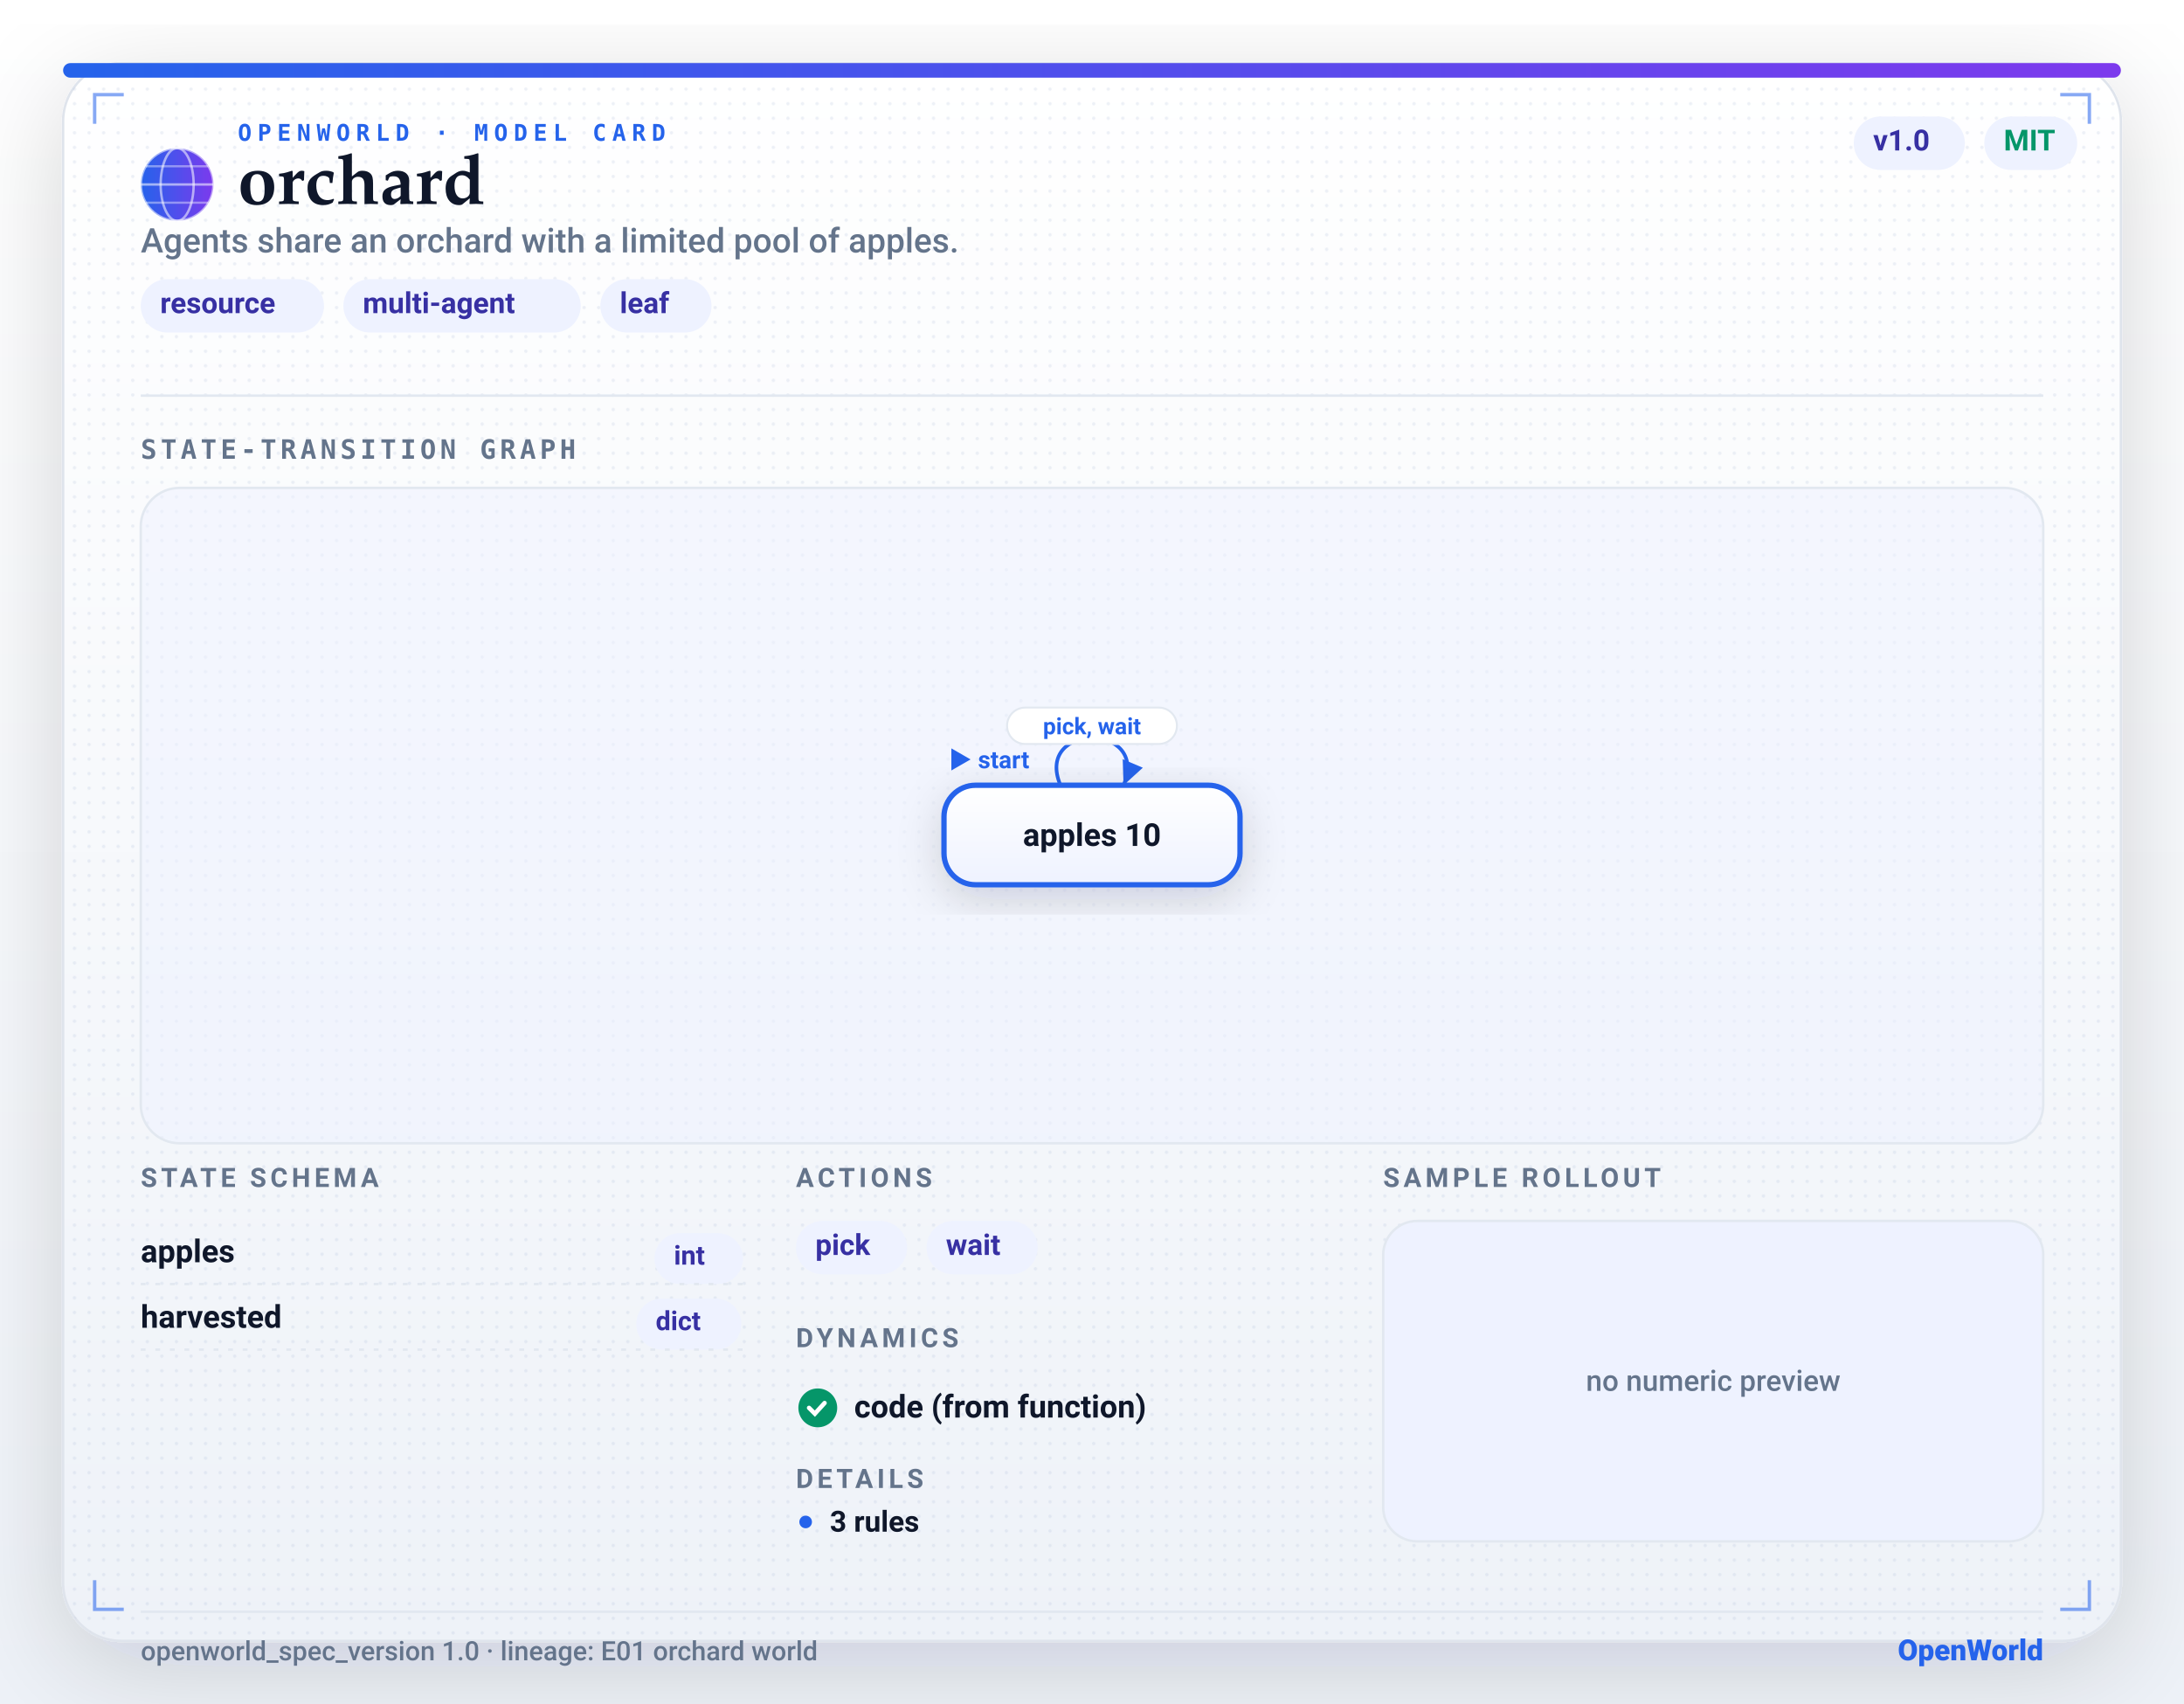
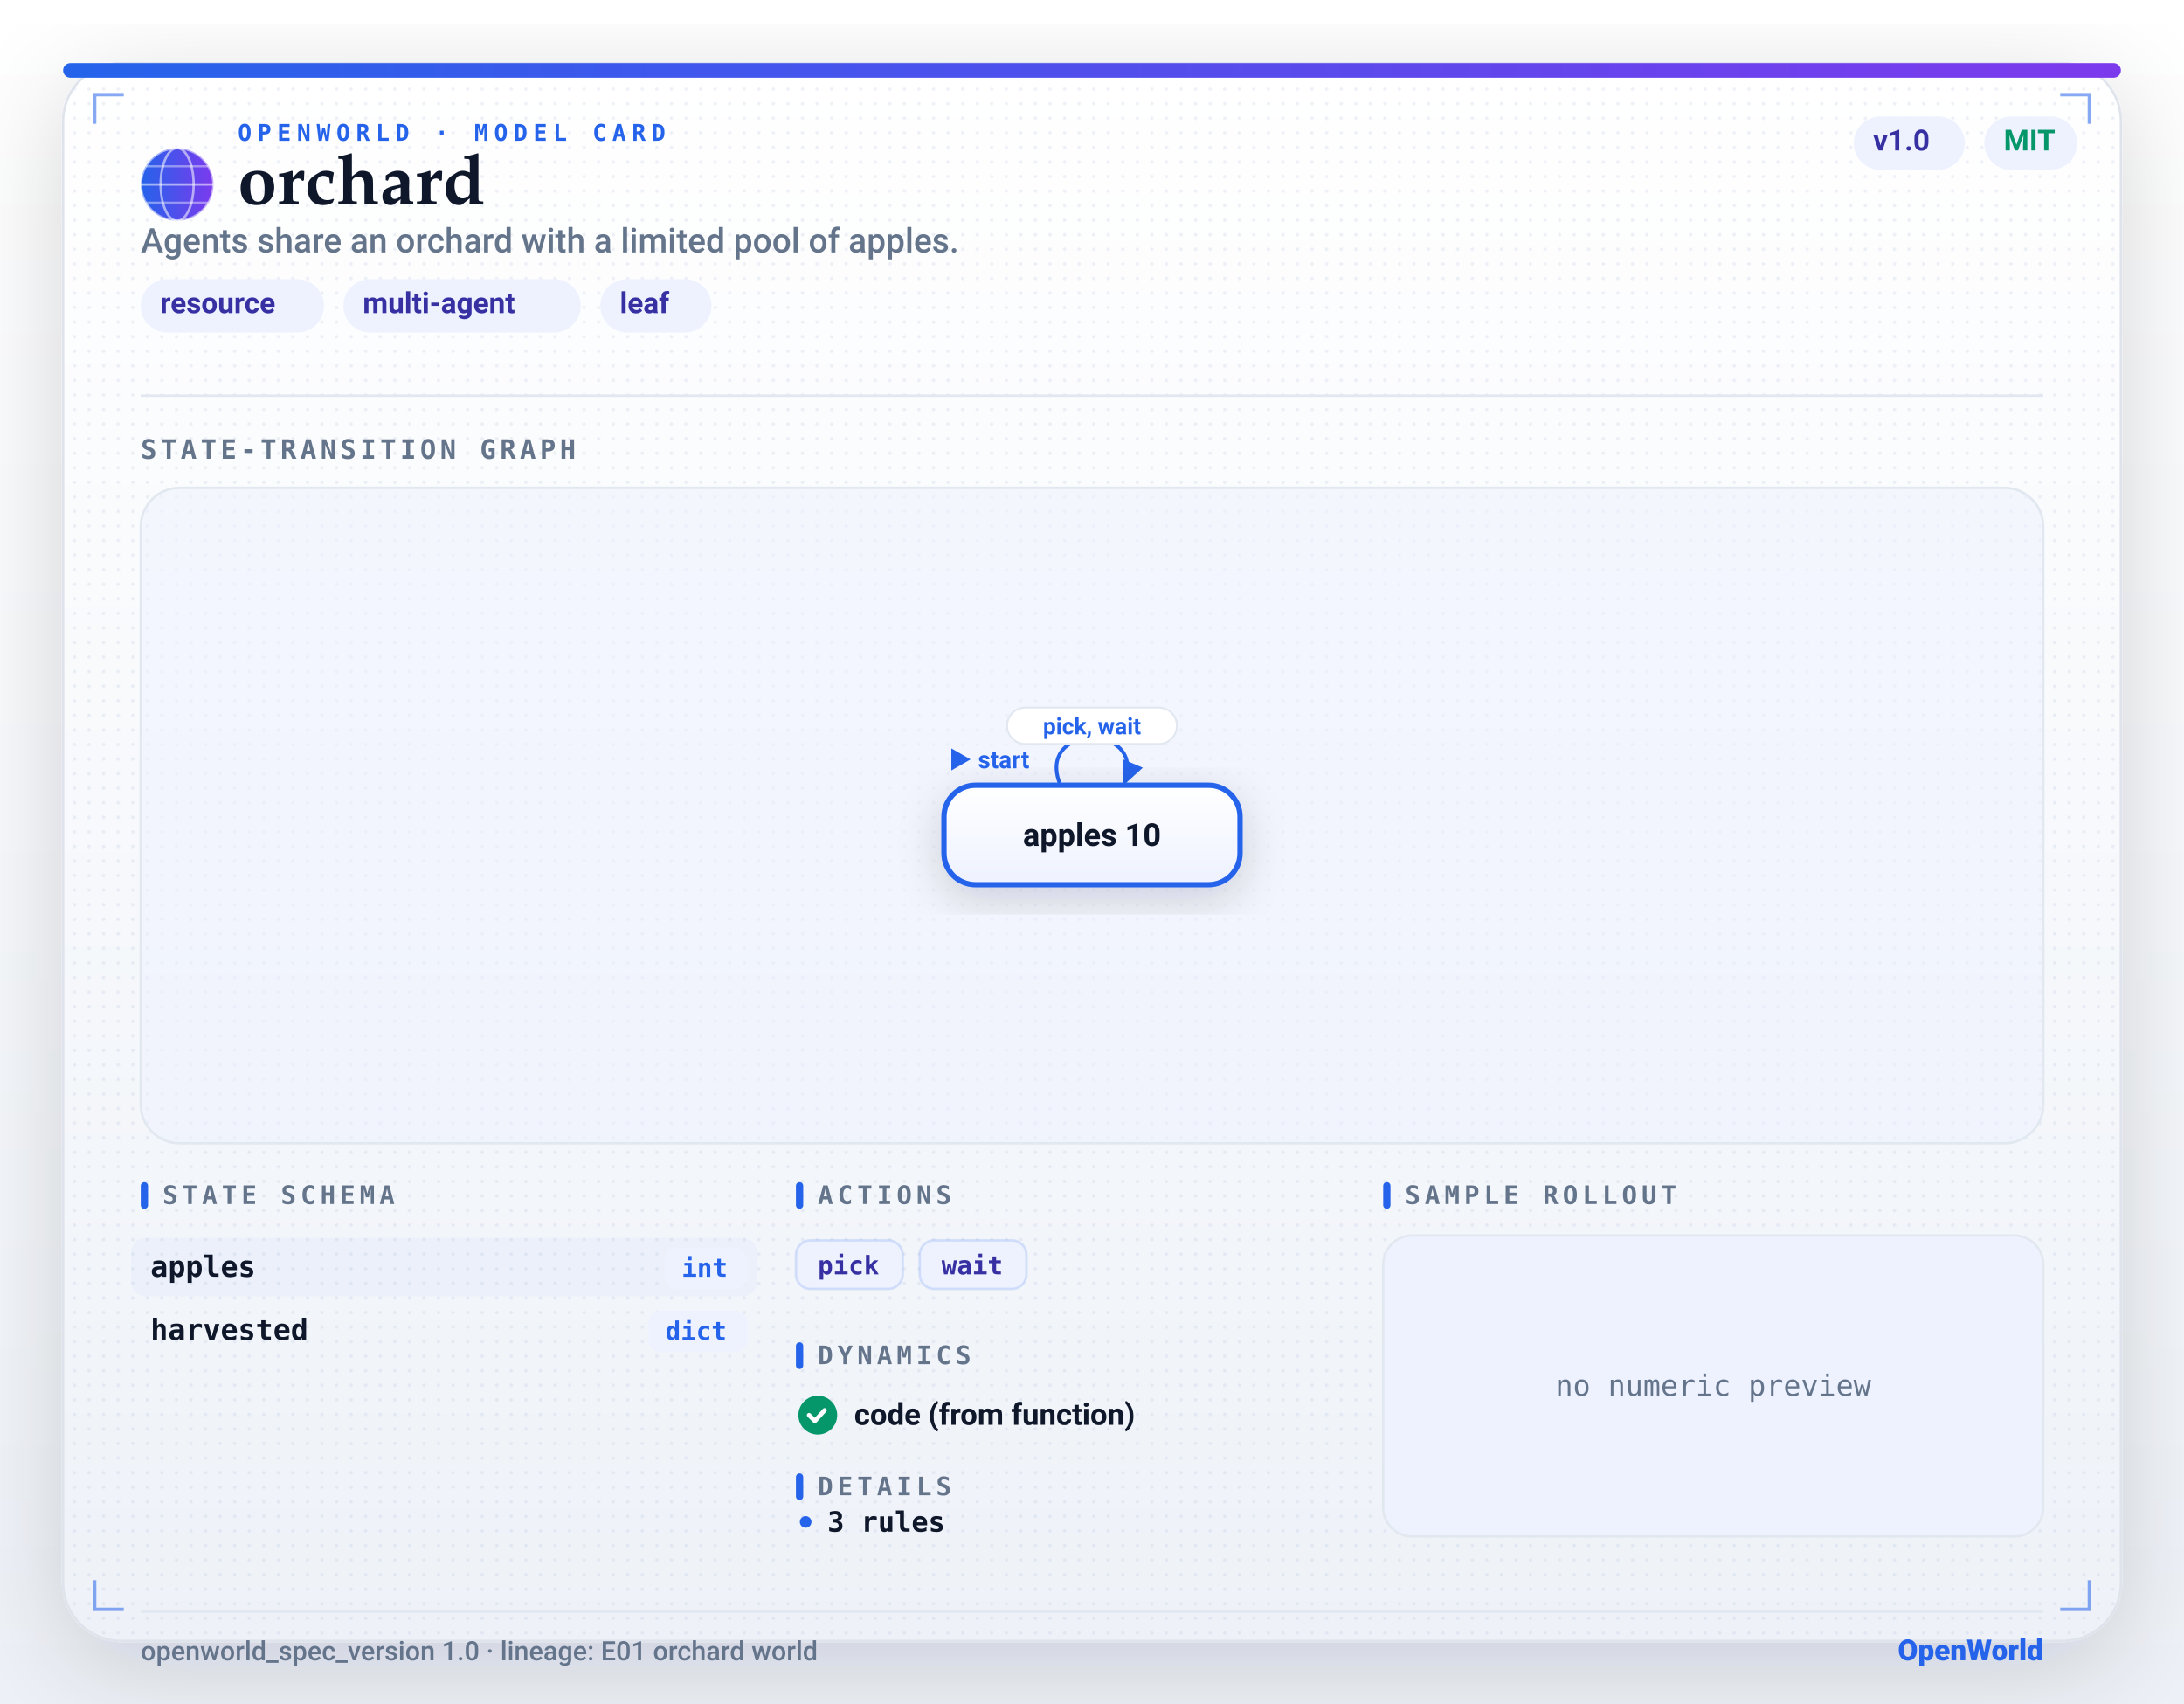
<svg xmlns="http://www.w3.org/2000/svg" viewBox="0 0 900 702" width="900" height="702" font-family="-apple-system,BlinkMacSystemFont,Segoe UI,Roboto,Helvetica,Arial,sans-serif">
  <defs>
    <linearGradient id="gbg" x1="0" y1="0" x2="0" y2="1">
      <stop offset="0" stop-color="#ffffff" />
      <stop offset="1" stop-color="#eef2f8" />
    </linearGradient>
    <linearGradient id="gnode" x1="0" y1="0" x2="0" y2="1">
      <stop offset="0" stop-color="#ffffff" />
      <stop offset="1" stop-color="#eef2ff" />
    </linearGradient>
    <linearGradient id="gacc" x1="0" y1="0" x2="1" y2="0">
      <stop offset="0" stop-color="#2563eb" />
      <stop offset="1" stop-color="#7c3aed" />
    </linearGradient>
    <linearGradient id="garea" x1="0" y1="0" x2="0" y2="1">
      <stop offset="0" stop-color="#2563eb" stop-opacity="0.34" />
      <stop offset="1" stop-color="#2563eb" stop-opacity="0" />
    </linearGradient>
    <filter id="sh" x="-30%" y="-30%" width="160%" height="160%">
      <feDropShadow dx="0" dy="5" stdDeviation="9" flood-color="#0f172a" flood-opacity="0.16" />
    </filter>
    <filter id="shsoft" x="-40%" y="-40%" width="180%" height="180%">
      <feDropShadow dx="0" dy="10" stdDeviation="22" flood-color="#0f172a" flood-opacity="0.16" />
    </filter>
    <marker id="arr" markerWidth="9" markerHeight="9" refX="6.5" refY="3" orient="auto">
      <path d="M0,0 L6.5,3 L0,6 Z" fill="#2563eb" />
    </marker>
    <marker id="arrUp" markerWidth="9" markerHeight="9" refX="3" refY="6.2" orient="auto">
      <path d="M0,6.2 L3,0 L6,6.2 Z" fill="#7c3aed" />
    </marker>
    <pattern id="grid" width="24" height="24" patternUnits="userSpaceOnUse">
      <path d="M24 0 H0 V24" fill="none" stroke="#9fb3d1" stroke-width="0.6" opacity="0.35" />
    </pattern>
    <pattern id="gridFine" width="6" height="6" patternUnits="userSpaceOnUse">
      <circle cx="0.7" cy="0.7" r="0.7" fill="#9fb3d1" opacity="0.18" />
    </pattern>
    <filter id="glow" x="-60%" y="-60%" width="220%" height="220%">
      <feGaussianBlur stdDeviation="2.4" result="b" />
      <feMerge>
        <feMergeNode in="b" />
        <feMergeNode in="SourceGraphic" />
      </feMerge>
    </filter>
  </defs>
  <rect x="0" y="0" width="900" height="702" fill="url(#gbg)" />
  <g filter="url(#shsoft)">
    <rect x="26" y="26" width="848" height="650" rx="24" fill="url(#gbg)" stroke="#dfe4ec" stroke-width="1" />
  </g>
  <clipPath id="pc">
    <rect x="26" y="26" width="848" height="650" rx="24" />
  </clipPath>
  <rect x="26" y="26" width="848" height="650" fill="url(#gridFine)" clip-path="url(#pc)" />
  <rect x="26" y="26" width="848" height="6" rx="3" fill="url(#gacc)" />
  <path d="M 39 51 L 39 39 L 51 39" fill="none" stroke="#2563eb" stroke-width="1.4" opacity="0.55" />
  <path d="M 861 51 L 861 39 L 849 39" fill="none" stroke="#2563eb" stroke-width="1.4" opacity="0.55" />
  <path d="M 39 651 L 39 663 L 51 663" fill="none" stroke="#2563eb" stroke-width="1.4" opacity="0.55" />
  <path d="M 861 651 L 861 663 L 849 663" fill="none" stroke="#2563eb" stroke-width="1.4" opacity="0.55" />
  <g transform="translate(73.0,76.0)">
    <circle r="15" fill="url(#gacc)" />
    <circle r="15" fill="none" stroke="#ffffff" stroke-opacity="0.55" stroke-width="1.1" />
    <ellipse rx="6.8" ry="15" fill="none" stroke="#ffffff" stroke-opacity="0.55" stroke-width="1" />
    <line x1="-15" y1="0" x2="15" y2="0" stroke="#ffffff" stroke-opacity="0.55" stroke-width="1" />
    <line x1="-12.9" y1="-7.5" x2="12.9" y2="-7.5" stroke="#ffffff" stroke-opacity="0.4" stroke-width="0.9" />
    <line x1="-12.9" y1="7.5" x2="12.9" y2="7.5" stroke="#ffffff" stroke-opacity="0.4" stroke-width="0.9" />
  </g>
  <text x="98.0" y="58.0" font-size="9.5" font-weight="700" fill="#2563eb" letter-spacing="2.4" font-family="ui-monospace,SFMono-Regular,Menlo,Consolas,monospace">OPENWORLD · MODEL CARD</text>
  <text x="98.0" y="84.0" font-size="29" font-weight="700" fill="#0f172a" font-family="'Iowan Old Style','Palatino Linotype',Palatino,Georgia,serif">orchard</text>
  <text x="58.0" y="104.0" font-size="14" font-weight="500" fill="#64748b">Agents share an orchard with a limited pool of apples.</text>
  <rect x="58.0" y="115.0" width="75.5" height="22" rx="11.0" fill="#eef2ff" />
  <text x="66.0" y="129.0" font-size="12" font-weight="600" fill="#3730a3">resource</text>
  <rect x="141.5" y="115.0" width="97.8" height="22" rx="11.0" fill="#eef2ff" />
  <text x="149.5" y="129.0" font-size="12" font-weight="600" fill="#3730a3">multi-agent</text>
  <rect x="247.4" y="115.0" width="45.8" height="22" rx="11.0" fill="#eef2ff" />
  <text x="255.4" y="129.0" font-size="12" font-weight="600" fill="#3730a3">leaf</text>
  <rect x="817.7" y="48.0" width="38.3" height="22" rx="11.0" fill="#eef2ff" />
  <text x="825.7" y="62.0" font-size="12" font-weight="600" fill="#059669">MIT</text>
  <rect x="763.9" y="48.0" width="45.8" height="22" rx="11.0" fill="#eef2ff" />
  <text x="771.9" y="62.0" font-size="12" font-weight="600" fill="#3730a3">v1.0</text>
  <line x1="58" y1="163.0" x2="842" y2="163.0" stroke="#e2e8f0" stroke-width="1" />
  <rect x="58" y="201.0" width="784" height="270.0" rx="16" fill="#eef2ff" fill-opacity="0.5" stroke="#e2e8f0" stroke-width="1" />
  <text x="58.0" y="189.0" font-size="11" font-weight="700" fill="#64748b" letter-spacing="1.6" font-family="ui-monospace,SFMono-Regular,Menlo,Consolas,monospace">STATE-TRANSITION GRAPH</text>
  <path d="M 437.0 323.5 C 426.0 297.5, 474.0 297.5, 463.0 323.5" fill="none" stroke="#2563eb" stroke-width="1.5" marker-end="url(#arr)" />
  <rect x="415.0" y="291.5" width="70.0" height="15" rx="7.5" fill="#ffffff" stroke="#e2e8f0" stroke-width="0.8" />
  <text x="450.0" y="302.5" font-size="9.5" font-weight="600" fill="#2563eb" text-anchor="middle">pick, wait</text>
  <g filter="url(#sh)">
    <rect x="389.0" y="323.5" width="122.0" height="41.0" rx="13" fill="url(#gnode)" stroke="#2563eb" stroke-width="2.2" />
  </g>
  <text x="391.0" y="316.5" font-size="10" font-weight="700" fill="#2563eb">▶ start</text>
  <text x="450.0" y="348.5" font-size="13" font-weight="700" fill="#0f172a" text-anchor="middle">apples 10</text>
-   <text x="58.0" y="489.0" font-size="11" font-weight="700" fill="#64748b" letter-spacing="1.6">STATE SCHEMA</text>
-   <text x="58.0" y="520.0" font-size="13" font-weight="600" fill="#0f172a">apples</text>
-   <rect x="269.7" y="508.0" width="36.5" height="21" rx="10.5" fill="#eef2ff" />
-   <text x="277.7" y="521.0" font-size="11" font-weight="600" fill="#3730a3">int</text>
-   <line x1="58.0" y1="529.0" x2="308.0" y2="529.0" stroke="#e2e8f0" stroke-width="1" stroke-dasharray="2 4" />
-   <text x="58.0" y="547.0" font-size="13" font-weight="600" fill="#0f172a">harvested</text>
-   <rect x="262.2" y="535.0" width="43.3" height="21" rx="10.5" fill="#eef2ff" />
-   <text x="270.2" y="548.0" font-size="11" font-weight="600" fill="#3730a3">dict</text>
-   <line x1="58.0" y1="556.0" x2="308.0" y2="556.0" stroke="#e2e8f0" stroke-width="1" stroke-dasharray="2 4" />
-   <text x="328.0" y="489.0" font-size="11" font-weight="700" fill="#64748b" letter-spacing="1.6">ACTIONS</text>
-   <rect x="328.0" y="503.0" width="45.8" height="22" rx="11.0" fill="#eef2ff" />
-   <text x="336.0" y="517.0" font-size="12" font-weight="600" fill="#3730a3">pick</text>
-   <rect x="381.8" y="503.0" width="45.8" height="22" rx="11.0" fill="#eef2ff" />
-   <text x="389.8" y="517.0" font-size="12" font-weight="600" fill="#3730a3">wait</text>
-   <text x="328.0" y="555.0" font-size="11" font-weight="700" fill="#64748b" letter-spacing="1.6">DYNAMICS</text>
-   <circle cx="337.0" cy="580.0" r="8" fill="#059669" />
-   <path d="M333.4,580.0 l2.4,2.4 l4-4.4" fill="none" stroke="#fff" stroke-width="1.8" stroke-linecap="round" />
-   <text x="352.0" y="584.0" font-size="13" font-weight="700" fill="#0f172a">code (from function)</text>
-   <text x="328.0" y="613.0" font-size="11" font-weight="700" fill="#64748b" letter-spacing="1.6">DETAILS</text>
-   <circle cx="332.0" cy="627.0" r="2.6" fill="#2563eb" />
-   <text x="342.0" y="631.0" font-size="12" font-weight="600" fill="#0f172a">3 rules</text>
-   <text x="570.0" y="489.0" font-size="11" font-weight="700" fill="#64748b" letter-spacing="1.6">SAMPLE ROLLOUT</text>
-   <rect x="570.0" y="503.0" width="272.0" height="132" rx="14" fill="#eef2ff" stroke="#e2e8f0" stroke-width="1" />
-   <text x="706.0" y="573.0" font-size="12" font-weight="500" fill="#64748b" text-anchor="middle">no numeric preview</text>
+   <rect x="58.0" y="487.0" width="3" height="11" rx="1.5" fill="#2563eb" />
+   <text x="67.0" y="496.0" font-size="10.5" font-weight="700" fill="#64748b" letter-spacing="1.8" font-family="ui-monospace,SFMono-Regular,Menlo,Consolas,monospace">STATE SCHEMA</text>
+   <rect x="54.0" y="510.0" width="258.0" height="24" rx="6" fill="#2563eb" fill-opacity="0.035" />
+   <text x="62.0" y="526.0" font-size="12" font-weight="600" fill="#0f172a" font-family="ui-monospace,SFMono-Regular,Menlo,Consolas,monospace">apples</text>
+   <rect x="273.9" y="514.0" width="34.1" height="17" rx="5" fill="#eef2ff" />
+   <text x="280.9" y="526.0" font-size="10.5" font-weight="700" fill="#2563eb" font-family="ui-monospace,SFMono-Regular,Menlo,Consolas,monospace">int</text>
+   <text x="62.0" y="552.0" font-size="12" font-weight="600" fill="#0f172a" font-family="ui-monospace,SFMono-Regular,Menlo,Consolas,monospace">harvested</text>
+   <rect x="267.2" y="540.0" width="40.8" height="17" rx="5" fill="#eef2ff" />
+   <text x="274.2" y="552.0" font-size="10.5" font-weight="700" fill="#2563eb" font-family="ui-monospace,SFMono-Regular,Menlo,Consolas,monospace">dict</text>
+   <rect x="328.0" y="487.0" width="3" height="11" rx="1.5" fill="#2563eb" />
+   <text x="337.0" y="496.0" font-size="10.5" font-weight="700" fill="#64748b" letter-spacing="1.8" font-family="ui-monospace,SFMono-Regular,Menlo,Consolas,monospace">ACTIONS</text>
+   <rect x="328.0" y="511.0" width="44.0" height="20" rx="6" fill="#eef2ff" stroke="#2563eb" stroke-width="1" stroke-opacity="0.16" />
+   <text x="337.0" y="525.0" font-size="10.5" font-weight="600" fill="#3730a3" font-family="ui-monospace,SFMono-Regular,Menlo,Consolas,monospace">pick</text>
+   <rect x="379.0" y="511.0" width="44.0" height="20" rx="6" fill="#eef2ff" stroke="#2563eb" stroke-width="1" stroke-opacity="0.16" />
+   <text x="388.0" y="525.0" font-size="10.5" font-weight="600" fill="#3730a3" font-family="ui-monospace,SFMono-Regular,Menlo,Consolas,monospace">wait</text>
+   <rect x="328.0" y="553.0" width="3" height="11" rx="1.5" fill="#2563eb" />
+   <text x="337.0" y="562.0" font-size="10.5" font-weight="700" fill="#64748b" letter-spacing="1.8" font-family="ui-monospace,SFMono-Regular,Menlo,Consolas,monospace">DYNAMICS</text>
+   <circle cx="337.0" cy="583.0" r="8" fill="#059669" />
+   <path d="M333.4,583.0 l2.4,2.4 l4-4.4" fill="none" stroke="#fff" stroke-width="1.8" stroke-linecap="round" stroke-linejoin="round" />
+   <text x="352.0" y="587.0" font-size="12.5" font-weight="700" fill="#0f172a">code (from function)</text>
+   <rect x="328.0" y="607.0" width="3" height="11" rx="1.5" fill="#2563eb" />
+   <text x="337.0" y="616.0" font-size="10.5" font-weight="700" fill="#64748b" letter-spacing="1.8" font-family="ui-monospace,SFMono-Regular,Menlo,Consolas,monospace">DETAILS</text>
+   <circle cx="332.0" cy="627.0" r="2.4" fill="#2563eb" />
+   <text x="341.0" y="631.0" font-size="11.5" font-weight="600" fill="#0f172a" font-family="ui-monospace,SFMono-Regular,Menlo,Consolas,monospace">3 rules</text>
+   <rect x="570.0" y="487.0" width="3" height="11" rx="1.5" fill="#2563eb" />
+   <text x="579.0" y="496.0" font-size="10.5" font-weight="700" fill="#64748b" letter-spacing="1.8" font-family="ui-monospace,SFMono-Regular,Menlo,Consolas,monospace">SAMPLE ROLLOUT</text>
+   <rect x="570.0" y="509.0" width="272.0" height="124" rx="12" fill="#eef2ff" stroke="#e2e8f0" stroke-width="1" />
+   <text x="706.0" y="575.0" font-size="12" font-weight="500" fill="#64748b" text-anchor="middle" font-family="ui-monospace,SFMono-Regular,Menlo,Consolas,monospace">no numeric preview</text>
  <line x1="58" y1="664.0" x2="842" y2="664.0" stroke="#e2e8f0" stroke-width="1" />
  <text x="58.0" y="684.0" font-size="11" font-weight="500" fill="#64748b">openworld_spec_version 1.0  ·  lineage: E01 orchard world</text>
  <text x="842.0" y="684.0" font-size="12" font-weight="800" fill="#2563eb" text-anchor="end">OpenWorld</text>
</svg>
